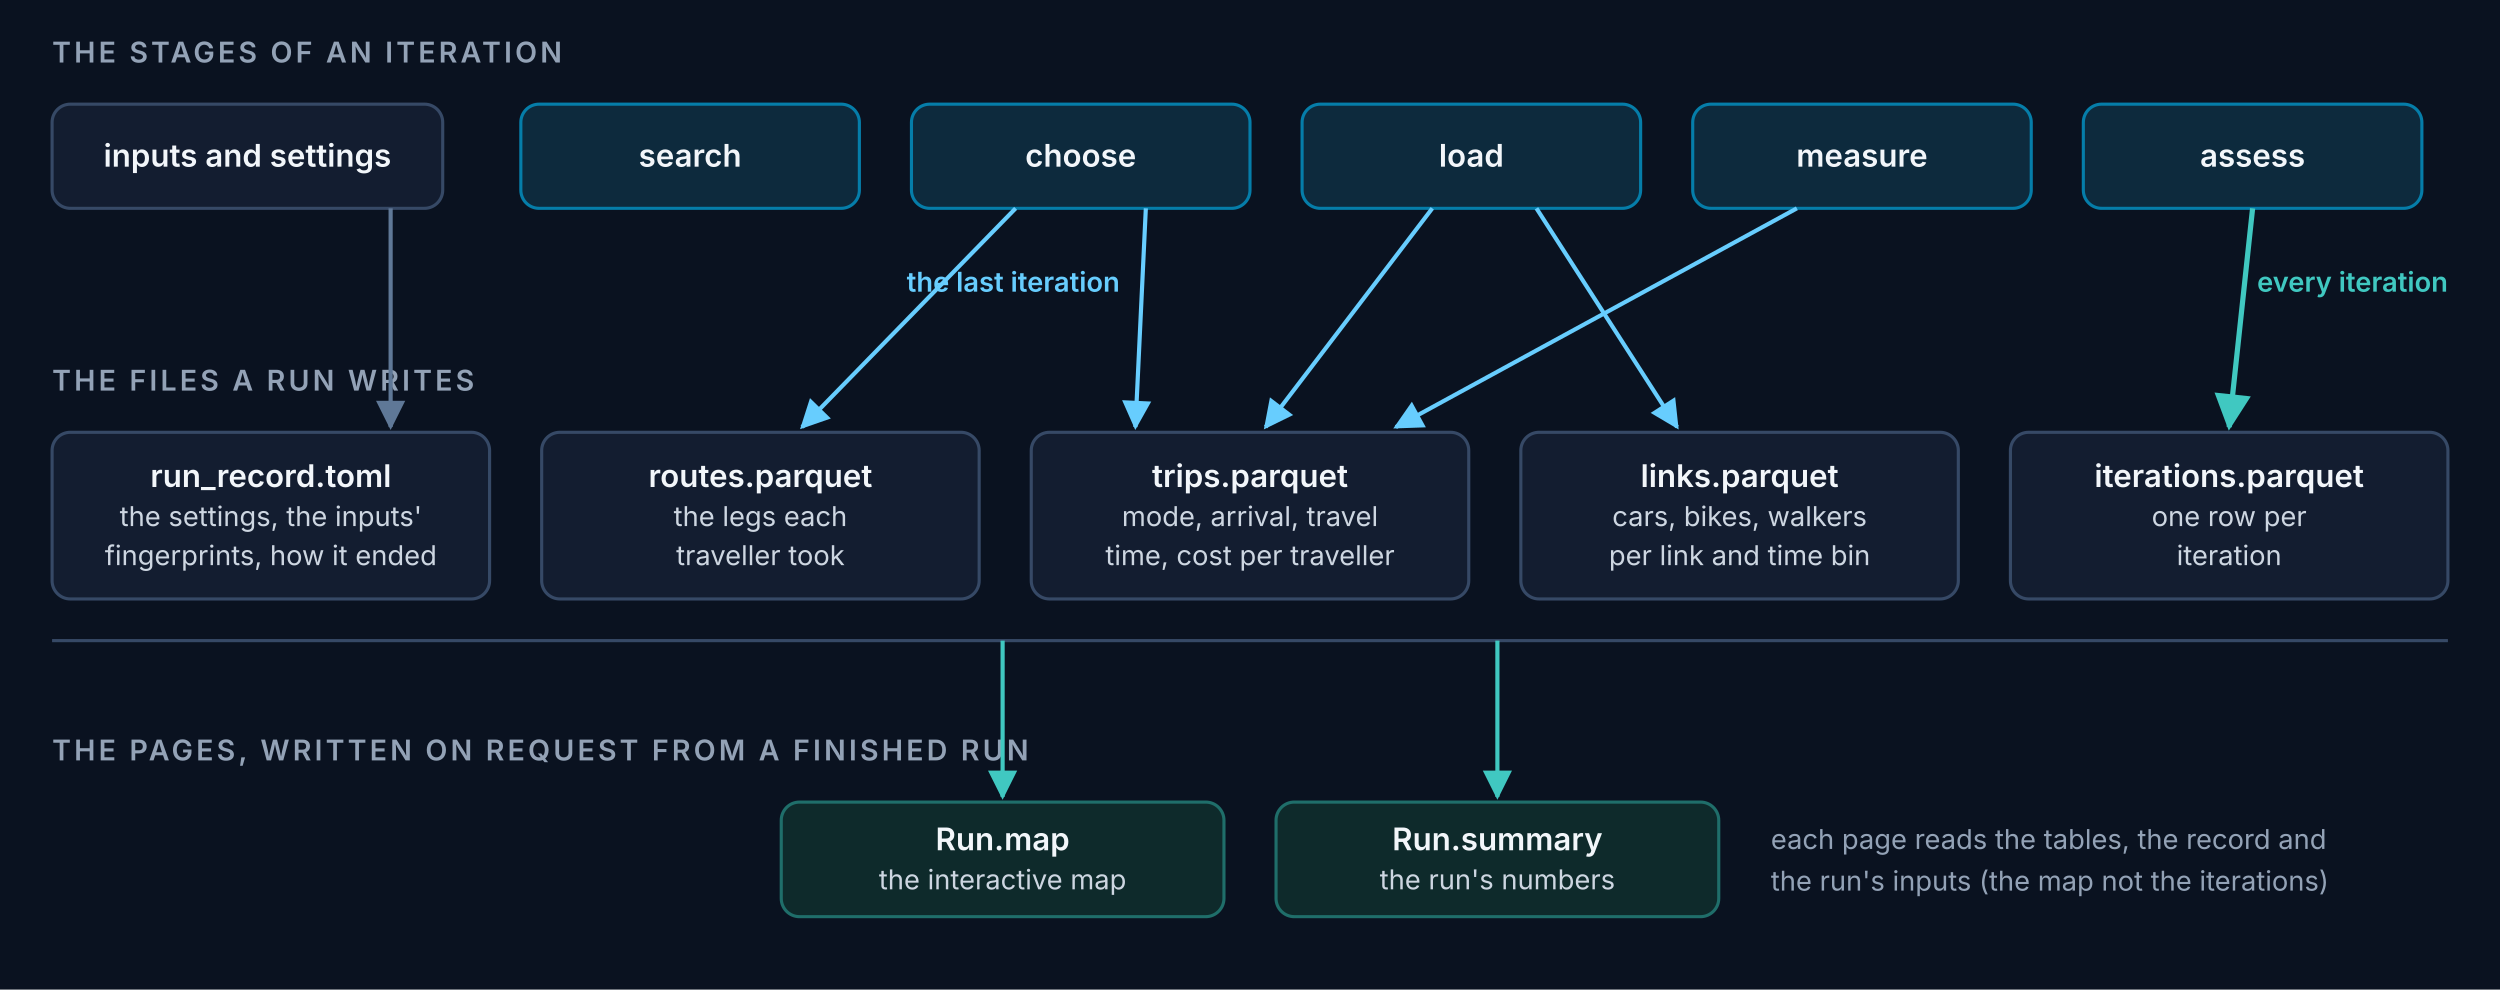
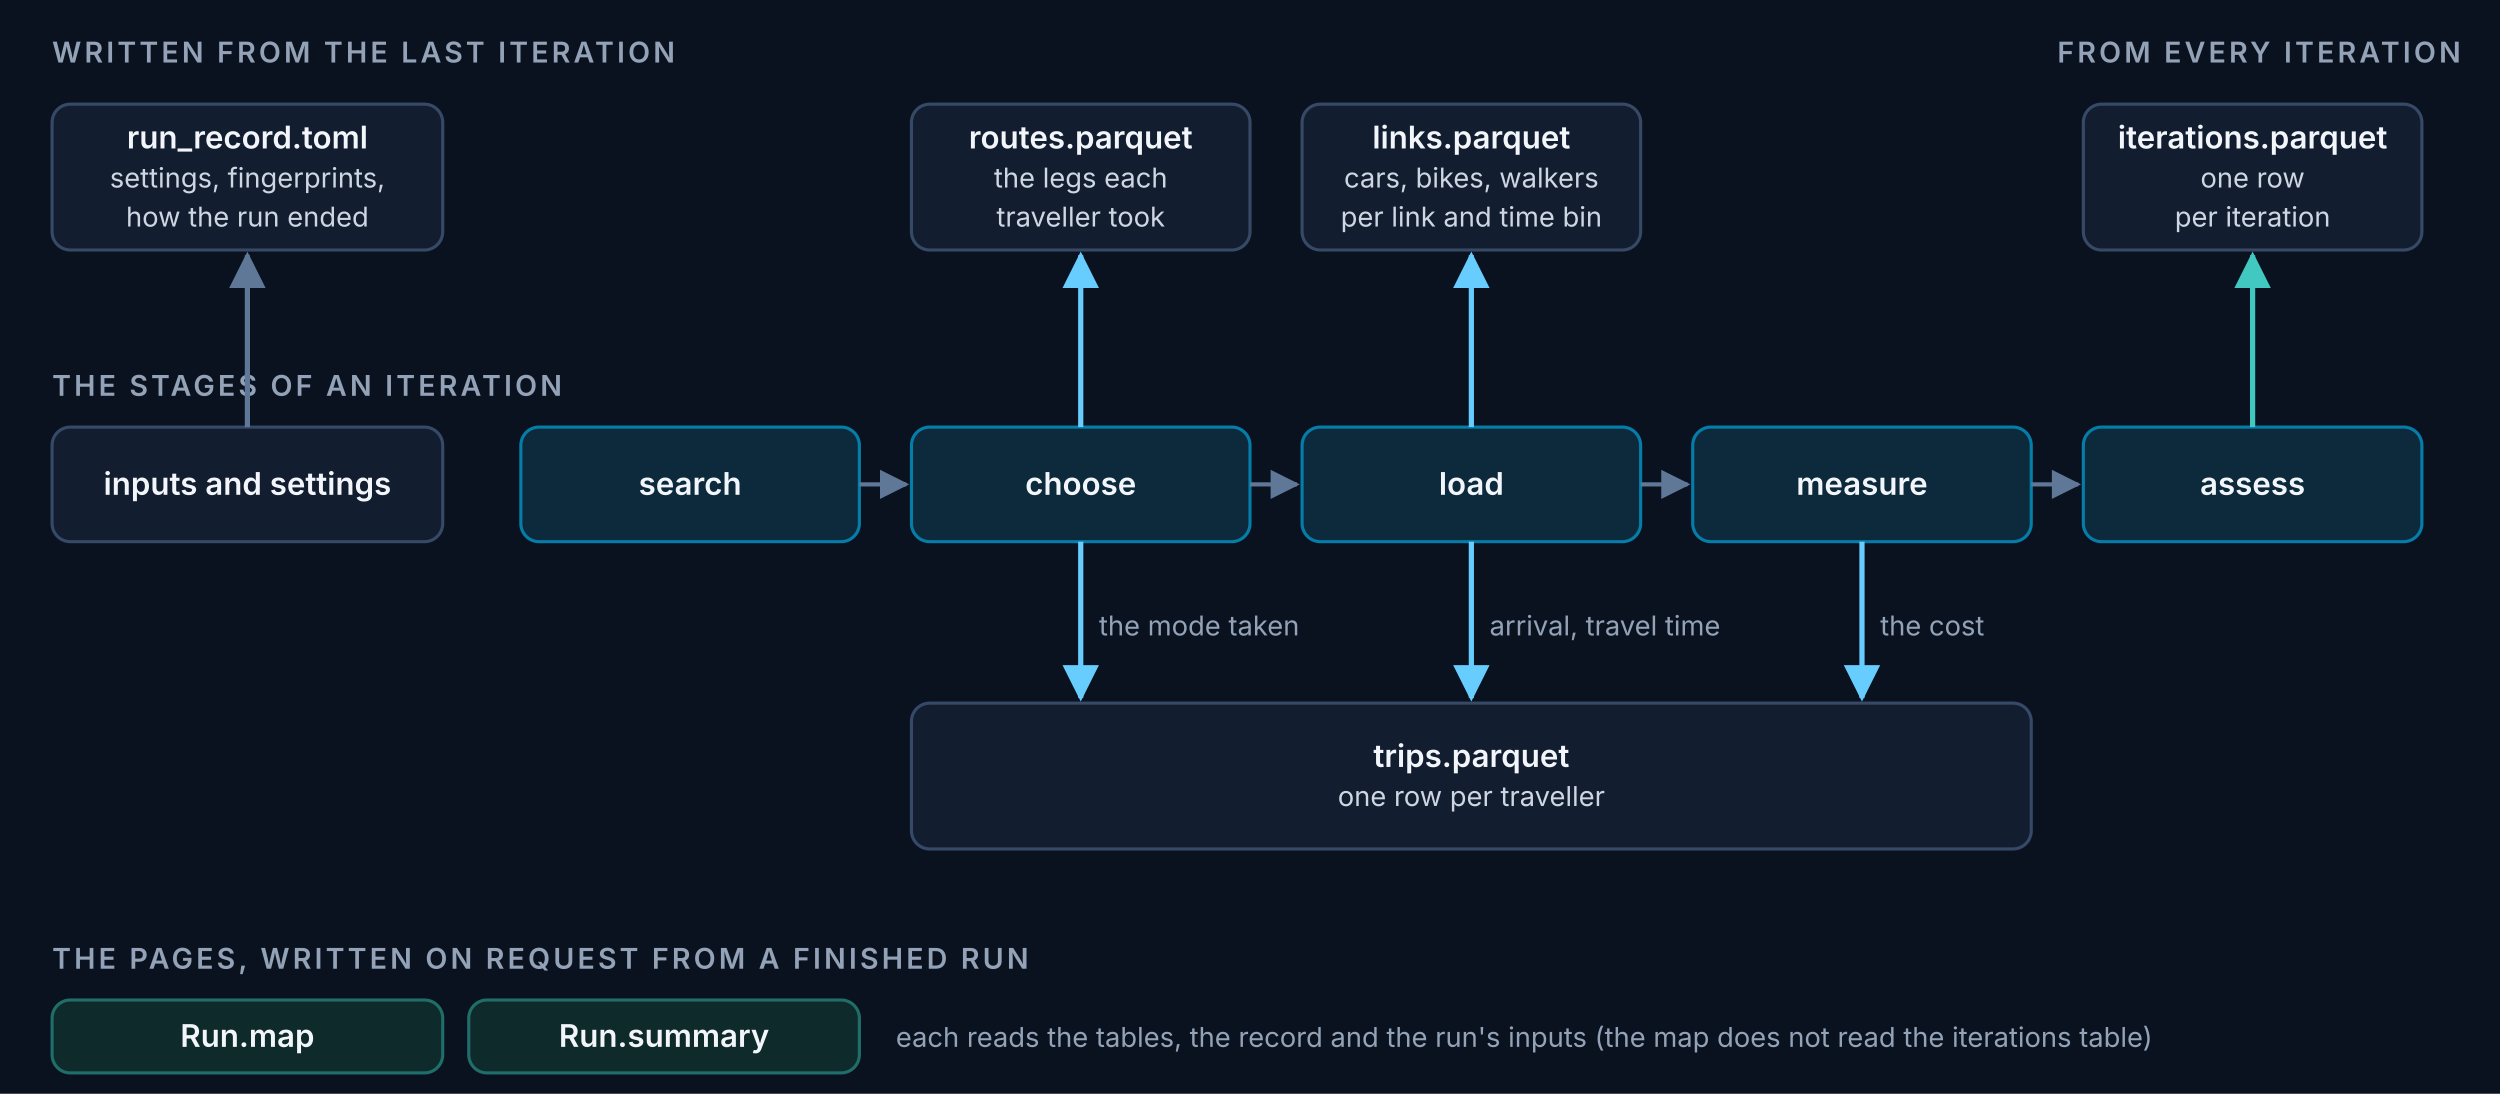
- <svg xmlns="http://www.w3.org/2000/svg" viewBox="0 0 960 380" width="960" height="380" role="img" aria-label="Where each output comes from: the iterations table from every iteration's assessment, the other tables from the last iteration, the record from the inputs and settings, the pages from the files">
-   <rect width="960" height="380" fill="#0a1220" />
+ <svg xmlns="http://www.w3.org/2000/svg" viewBox="0 0 960 420" width="960" height="420" role="img" aria-label="Where each output comes from: the iterations table from every iteration's assessment, the trips, links and routes tables from the last iteration, the record from the inputs and settings, the pages from the files">
+   <rect width="960" height="420" fill="#0a1220" />
  <marker id="m40c8c1" viewBox="0 0 10 10" refX="9" refY="5" markerWidth="7" markerHeight="7" orient="auto-start-reverse">
    <path d="M 0 0 L 10 5 L 0 10 z" fill="#40c8c1" />
  </marker>
  <marker id="m5f7897" viewBox="0 0 10 10" refX="9" refY="5" markerWidth="7" markerHeight="7" orient="auto-start-reverse">
    <path d="M 0 0 L 10 5 L 0 10 z" fill="#5f7897" />
  </marker>
  <marker id="m67cdfe" viewBox="0 0 10 10" refX="9" refY="5" markerWidth="7" markerHeight="7" orient="auto-start-reverse">
    <path d="M 0 0 L 10 5 L 0 10 z" fill="#67cdfe" />
  </marker>
-   <text x="20" y="24" font-family="Inter, 'Helvetica Neue', 'Segoe UI', Arial, sans-serif" font-size="11" font-weight="600" text-anchor="start" fill="#93a2b6" letter-spacing="1.2">THE STAGES OF AN ITERATION</text>
-   <text x="20" y="150" font-family="Inter, 'Helvetica Neue', 'Segoe UI', Arial, sans-serif" font-size="11" font-weight="600" text-anchor="start" fill="#93a2b6" letter-spacing="1.2">THE FILES A RUN WRITES</text>
-   <text x="20" y="292" font-family="Inter, 'Helvetica Neue', 'Segoe UI', Arial, sans-serif" font-size="11" font-weight="600" text-anchor="start" fill="#93a2b6" letter-spacing="1.2">THE PAGES, WRITTEN ON REQUEST FROM A FINISHED RUN</text>
-   <rect x="200" y="40" width="130" height="40" rx="7" fill="#0d2a3d" stroke="#057da9" stroke-width="1.2" />
-   <text x="265.0" y="64.0" font-family="Inter, 'Helvetica Neue', 'Segoe UI', Arial, sans-serif" font-size="12" font-weight="600" text-anchor="middle" fill="#f2f6fa">search</text>
-   <rect x="350" y="40" width="130" height="40" rx="7" fill="#0d2a3d" stroke="#057da9" stroke-width="1.2" />
-   <text x="415.0" y="64.0" font-family="Inter, 'Helvetica Neue', 'Segoe UI', Arial, sans-serif" font-size="12" font-weight="600" text-anchor="middle" fill="#f2f6fa">choose</text>
-   <rect x="500" y="40" width="130" height="40" rx="7" fill="#0d2a3d" stroke="#057da9" stroke-width="1.2" />
-   <text x="565.0" y="64.0" font-family="Inter, 'Helvetica Neue', 'Segoe UI', Arial, sans-serif" font-size="12" font-weight="600" text-anchor="middle" fill="#f2f6fa">load</text>
-   <rect x="650" y="40" width="130" height="40" rx="7" fill="#0d2a3d" stroke="#057da9" stroke-width="1.2" />
-   <text x="715.0" y="64.0" font-family="Inter, 'Helvetica Neue', 'Segoe UI', Arial, sans-serif" font-size="12" font-weight="600" text-anchor="middle" fill="#f2f6fa">measure</text>
-   <rect x="800" y="40" width="130" height="40" rx="7" fill="#0d2a3d" stroke="#057da9" stroke-width="1.2" />
-   <text x="865.0" y="64.0" font-family="Inter, 'Helvetica Neue', 'Segoe UI', Arial, sans-serif" font-size="12" font-weight="600" text-anchor="middle" fill="#f2f6fa">assess</text>
-   <rect x="20" y="40" width="150" height="40" rx="7" fill="#131d30" stroke="#364966" stroke-width="1.2" />
-   <text x="95.0" y="64.0" font-family="Inter, 'Helvetica Neue', 'Segoe UI', Arial, sans-serif" font-size="12" font-weight="600" text-anchor="middle" fill="#f2f6fa">inputs and settings</text>
-   <rect x="20" y="166" width="168" height="64" rx="7" fill="#131d30" stroke="#364966" stroke-width="1.2" />
-   <text x="104.0" y="187.0" font-family="Inter, 'Helvetica Neue', 'Segoe UI', Arial, sans-serif" font-size="12" font-weight="600" text-anchor="middle" fill="#f2f6fa">run_record.toml</text>
-   <text x="104.0" y="202.0" font-family="Inter, 'Helvetica Neue', 'Segoe UI', Arial, sans-serif" font-size="10.5" font-weight="400" text-anchor="middle" fill="#cdd6e1">the settings, the inputs'</text>
-   <text x="104.0" y="217.0" font-family="Inter, 'Helvetica Neue', 'Segoe UI', Arial, sans-serif" font-size="10.5" font-weight="400" text-anchor="middle" fill="#cdd6e1">fingerprints, how it ended</text>
-   <rect x="208" y="166" width="168" height="64" rx="7" fill="#131d30" stroke="#364966" stroke-width="1.2" />
-   <text x="292.0" y="187.0" font-family="Inter, 'Helvetica Neue', 'Segoe UI', Arial, sans-serif" font-size="12" font-weight="600" text-anchor="middle" fill="#f2f6fa">routes.parquet</text>
-   <text x="292.0" y="202.0" font-family="Inter, 'Helvetica Neue', 'Segoe UI', Arial, sans-serif" font-size="10.5" font-weight="400" text-anchor="middle" fill="#cdd6e1">the legs each</text>
-   <text x="292.0" y="217.0" font-family="Inter, 'Helvetica Neue', 'Segoe UI', Arial, sans-serif" font-size="10.5" font-weight="400" text-anchor="middle" fill="#cdd6e1">traveller took</text>
-   <rect x="396" y="166" width="168" height="64" rx="7" fill="#131d30" stroke="#364966" stroke-width="1.2" />
-   <text x="480.0" y="187.0" font-family="Inter, 'Helvetica Neue', 'Segoe UI', Arial, sans-serif" font-size="12" font-weight="600" text-anchor="middle" fill="#f2f6fa">trips.parquet</text>
-   <text x="480.0" y="202.0" font-family="Inter, 'Helvetica Neue', 'Segoe UI', Arial, sans-serif" font-size="10.5" font-weight="400" text-anchor="middle" fill="#cdd6e1">mode, arrival, travel</text>
-   <text x="480.0" y="217.0" font-family="Inter, 'Helvetica Neue', 'Segoe UI', Arial, sans-serif" font-size="10.5" font-weight="400" text-anchor="middle" fill="#cdd6e1">time, cost per traveller</text>
-   <rect x="584" y="166" width="168" height="64" rx="7" fill="#131d30" stroke="#364966" stroke-width="1.2" />
-   <text x="668.0" y="187.0" font-family="Inter, 'Helvetica Neue', 'Segoe UI', Arial, sans-serif" font-size="12" font-weight="600" text-anchor="middle" fill="#f2f6fa">links.parquet</text>
-   <text x="668.0" y="202.0" font-family="Inter, 'Helvetica Neue', 'Segoe UI', Arial, sans-serif" font-size="10.5" font-weight="400" text-anchor="middle" fill="#cdd6e1">cars, bikes, walkers</text>
-   <text x="668.0" y="217.0" font-family="Inter, 'Helvetica Neue', 'Segoe UI', Arial, sans-serif" font-size="10.5" font-weight="400" text-anchor="middle" fill="#cdd6e1">per link and time bin</text>
-   <rect x="772" y="166" width="168" height="64" rx="7" fill="#131d30" stroke="#364966" stroke-width="1.2" />
-   <text x="856.0" y="187.0" font-family="Inter, 'Helvetica Neue', 'Segoe UI', Arial, sans-serif" font-size="12" font-weight="600" text-anchor="middle" fill="#f2f6fa">iterations.parquet</text>
-   <text x="856.0" y="202.0" font-family="Inter, 'Helvetica Neue', 'Segoe UI', Arial, sans-serif" font-size="10.5" font-weight="400" text-anchor="middle" fill="#cdd6e1">one row per</text>
-   <text x="856.0" y="217.0" font-family="Inter, 'Helvetica Neue', 'Segoe UI', Arial, sans-serif" font-size="10.5" font-weight="400" text-anchor="middle" fill="#cdd6e1">iteration</text>
-   <path d="M 150 80 L 150 164" fill="none" stroke="#5f7897" stroke-width="1.6" marker-end="url(#m5f7897)" />
-   <path d="M 390 80 L 308 164" fill="none" stroke="#67cdfe" stroke-width="1.6" marker-end="url(#m67cdfe)" />
-   <path d="M 440 80 L 436 164" fill="none" stroke="#67cdfe" stroke-width="1.6" marker-end="url(#m67cdfe)" />
-   <path d="M 550 80 L 486 164" fill="none" stroke="#67cdfe" stroke-width="1.6" marker-end="url(#m67cdfe)" />
-   <path d="M 590 80 L 644 164" fill="none" stroke="#67cdfe" stroke-width="1.6" marker-end="url(#m67cdfe)" />
-   <path d="M 690 80 L 536 164" fill="none" stroke="#67cdfe" stroke-width="1.6" marker-end="url(#m67cdfe)" />
-   <path d="M 865 80 L 856 164" fill="none" stroke="#40c8c1" stroke-width="2" marker-end="url(#m40c8c1)" />
-   <text x="940" y="112" font-family="Inter, 'Helvetica Neue', 'Segoe UI', Arial, sans-serif" font-size="10.5" font-weight="600" text-anchor="end" fill="#40c8c1">every iteration</text>
-   <text x="430" y="112" font-family="Inter, 'Helvetica Neue', 'Segoe UI', Arial, sans-serif" font-size="10.5" font-weight="600" text-anchor="end" fill="#67cdfe">the last iteration</text>
-   <rect x="300" y="308" width="170" height="44" rx="7" fill="#0e2a2b" stroke="#1f6e6a" stroke-width="1.2" />
-   <text x="385.0" y="326.5" font-family="Inter, 'Helvetica Neue', 'Segoe UI', Arial, sans-serif" font-size="12" font-weight="600" text-anchor="middle" fill="#f2f6fa">Run.map</text>
-   <text x="385.0" y="341.5" font-family="Inter, 'Helvetica Neue', 'Segoe UI', Arial, sans-serif" font-size="10.5" font-weight="400" text-anchor="middle" fill="#cdd6e1">the interactive map</text>
-   <rect x="490" y="308" width="170" height="44" rx="7" fill="#0e2a2b" stroke="#1f6e6a" stroke-width="1.2" />
-   <text x="575.0" y="326.5" font-family="Inter, 'Helvetica Neue', 'Segoe UI', Arial, sans-serif" font-size="12" font-weight="600" text-anchor="middle" fill="#f2f6fa">Run.summary</text>
-   <text x="575.0" y="341.5" font-family="Inter, 'Helvetica Neue', 'Segoe UI', Arial, sans-serif" font-size="10.5" font-weight="400" text-anchor="middle" fill="#cdd6e1">the run's numbers</text>
-   <path d="M 20 246 L 940 246" fill="none" stroke="#364966" stroke-width="1.2" />
-   <path d="M 385 246 L 385 306" fill="none" stroke="#40c8c1" stroke-width="1.6" marker-end="url(#m40c8c1)" />
-   <path d="M 575 246 L 575 306" fill="none" stroke="#40c8c1" stroke-width="1.6" marker-end="url(#m40c8c1)" />
-   <text x="680" y="326" font-family="Inter, 'Helvetica Neue', 'Segoe UI', Arial, sans-serif" font-size="10.5" font-weight="400" text-anchor="start" fill="#93a2b6">each page reads the tables, the record and</text>
-   <text x="680" y="342" font-family="Inter, 'Helvetica Neue', 'Segoe UI', Arial, sans-serif" font-size="10.5" font-weight="400" text-anchor="start" fill="#93a2b6">the run's inputs (the map not the iterations)</text>
+   <text x="20" y="24" font-family="Inter, 'Helvetica Neue', 'Segoe UI', Arial, sans-serif" font-size="11" font-weight="600" text-anchor="start" fill="#93a2b6" letter-spacing="1.2">WRITTEN FROM THE LAST ITERATION</text>
+   <text x="790" y="24" font-family="Inter, 'Helvetica Neue', 'Segoe UI', Arial, sans-serif" font-size="11" font-weight="600" text-anchor="start" fill="#93a2b6" letter-spacing="1.2">FROM EVERY ITERATION</text>
+   <rect x="20" y="40" width="150" height="56" rx="7" fill="#131d30" stroke="#364966" stroke-width="1.2" />
+   <text x="95.0" y="57.0" font-family="Inter, 'Helvetica Neue', 'Segoe UI', Arial, sans-serif" font-size="12" font-weight="600" text-anchor="middle" fill="#f2f6fa">run_record.toml</text>
+   <text x="95.0" y="72.0" font-family="Inter, 'Helvetica Neue', 'Segoe UI', Arial, sans-serif" font-size="10.5" font-weight="400" text-anchor="middle" fill="#cdd6e1">settings, fingerprints,</text>
+   <text x="95.0" y="87.0" font-family="Inter, 'Helvetica Neue', 'Segoe UI', Arial, sans-serif" font-size="10.5" font-weight="400" text-anchor="middle" fill="#cdd6e1">how the run ended</text>
+   <rect x="350" y="40" width="130" height="56" rx="7" fill="#131d30" stroke="#364966" stroke-width="1.2" />
+   <text x="415.0" y="57.0" font-family="Inter, 'Helvetica Neue', 'Segoe UI', Arial, sans-serif" font-size="12" font-weight="600" text-anchor="middle" fill="#f2f6fa">routes.parquet</text>
+   <text x="415.0" y="72.0" font-family="Inter, 'Helvetica Neue', 'Segoe UI', Arial, sans-serif" font-size="10.5" font-weight="400" text-anchor="middle" fill="#cdd6e1">the legs each</text>
+   <text x="415.0" y="87.0" font-family="Inter, 'Helvetica Neue', 'Segoe UI', Arial, sans-serif" font-size="10.5" font-weight="400" text-anchor="middle" fill="#cdd6e1">traveller took</text>
+   <rect x="500" y="40" width="130" height="56" rx="7" fill="#131d30" stroke="#364966" stroke-width="1.2" />
+   <text x="565.0" y="57.0" font-family="Inter, 'Helvetica Neue', 'Segoe UI', Arial, sans-serif" font-size="12" font-weight="600" text-anchor="middle" fill="#f2f6fa">links.parquet</text>
+   <text x="565.0" y="72.0" font-family="Inter, 'Helvetica Neue', 'Segoe UI', Arial, sans-serif" font-size="10.5" font-weight="400" text-anchor="middle" fill="#cdd6e1">cars, bikes, walkers</text>
+   <text x="565.0" y="87.0" font-family="Inter, 'Helvetica Neue', 'Segoe UI', Arial, sans-serif" font-size="10.5" font-weight="400" text-anchor="middle" fill="#cdd6e1">per link and time bin</text>
+   <rect x="800" y="40" width="130" height="56" rx="7" fill="#131d30" stroke="#364966" stroke-width="1.2" />
+   <text x="865.0" y="57.0" font-family="Inter, 'Helvetica Neue', 'Segoe UI', Arial, sans-serif" font-size="12" font-weight="600" text-anchor="middle" fill="#f2f6fa">iterations.parquet</text>
+   <text x="865.0" y="72.0" font-family="Inter, 'Helvetica Neue', 'Segoe UI', Arial, sans-serif" font-size="10.5" font-weight="400" text-anchor="middle" fill="#cdd6e1">one row</text>
+   <text x="865.0" y="87.0" font-family="Inter, 'Helvetica Neue', 'Segoe UI', Arial, sans-serif" font-size="10.5" font-weight="400" text-anchor="middle" fill="#cdd6e1">per iteration</text>
+   <text x="20" y="152" font-family="Inter, 'Helvetica Neue', 'Segoe UI', Arial, sans-serif" font-size="11" font-weight="600" text-anchor="start" fill="#93a2b6" letter-spacing="1.2">THE STAGES OF AN ITERATION</text>
+   <rect x="20" y="164" width="150" height="44" rx="7" fill="#131d30" stroke="#364966" stroke-width="1.2" />
+   <text x="95.0" y="190.0" font-family="Inter, 'Helvetica Neue', 'Segoe UI', Arial, sans-serif" font-size="12" font-weight="600" text-anchor="middle" fill="#f2f6fa">inputs and settings</text>
+   <rect x="200" y="164" width="130" height="44" rx="7" fill="#0d2a3d" stroke="#057da9" stroke-width="1.2" />
+   <text x="265.0" y="190.0" font-family="Inter, 'Helvetica Neue', 'Segoe UI', Arial, sans-serif" font-size="12" font-weight="600" text-anchor="middle" fill="#f2f6fa">search</text>
+   <rect x="350" y="164" width="130" height="44" rx="7" fill="#0d2a3d" stroke="#057da9" stroke-width="1.2" />
+   <text x="415.0" y="190.0" font-family="Inter, 'Helvetica Neue', 'Segoe UI', Arial, sans-serif" font-size="12" font-weight="600" text-anchor="middle" fill="#f2f6fa">choose</text>
+   <rect x="500" y="164" width="130" height="44" rx="7" fill="#0d2a3d" stroke="#057da9" stroke-width="1.2" />
+   <text x="565.0" y="190.0" font-family="Inter, 'Helvetica Neue', 'Segoe UI', Arial, sans-serif" font-size="12" font-weight="600" text-anchor="middle" fill="#f2f6fa">load</text>
+   <rect x="650" y="164" width="130" height="44" rx="7" fill="#0d2a3d" stroke="#057da9" stroke-width="1.2" />
+   <text x="715.0" y="190.0" font-family="Inter, 'Helvetica Neue', 'Segoe UI', Arial, sans-serif" font-size="12" font-weight="600" text-anchor="middle" fill="#f2f6fa">measure</text>
+   <rect x="800" y="164" width="130" height="44" rx="7" fill="#0d2a3d" stroke="#057da9" stroke-width="1.2" />
+   <text x="865.0" y="190.0" font-family="Inter, 'Helvetica Neue', 'Segoe UI', Arial, sans-serif" font-size="12" font-weight="600" text-anchor="middle" fill="#f2f6fa">assess</text>
+   <path d="M 330 186 L 348 186" fill="none" stroke="#5f7897" stroke-width="1.6" marker-end="url(#m5f7897)" />
+   <path d="M 480 186 L 498 186" fill="none" stroke="#5f7897" stroke-width="1.6" marker-end="url(#m5f7897)" />
+   <path d="M 630 186 L 648 186" fill="none" stroke="#5f7897" stroke-width="1.6" marker-end="url(#m5f7897)" />
+   <path d="M 780 186 L 798 186" fill="none" stroke="#5f7897" stroke-width="1.6" marker-end="url(#m5f7897)" />
+   <path d="M 95 164 L 95 98" fill="none" stroke="#5f7897" stroke-width="2" marker-end="url(#m5f7897)" />
+   <path d="M 415 164 L 415 98" fill="none" stroke="#67cdfe" stroke-width="2" marker-end="url(#m67cdfe)" />
+   <path d="M 565 164 L 565 98" fill="none" stroke="#67cdfe" stroke-width="2" marker-end="url(#m67cdfe)" />
+   <path d="M 865 164 L 865 98" fill="none" stroke="#40c8c1" stroke-width="2" marker-end="url(#m40c8c1)" />
+   <rect x="350" y="270" width="430" height="56" rx="7" fill="#131d30" stroke="#364966" stroke-width="1.2" />
+   <text x="565.0" y="294.5" font-family="Inter, 'Helvetica Neue', 'Segoe UI', Arial, sans-serif" font-size="12" font-weight="600" text-anchor="middle" fill="#f2f6fa">trips.parquet</text>
+   <text x="565.0" y="309.5" font-family="Inter, 'Helvetica Neue', 'Segoe UI', Arial, sans-serif" font-size="10.5" font-weight="400" text-anchor="middle" fill="#cdd6e1">one row per traveller</text>
+   <path d="M 415 208 L 415 268" fill="none" stroke="#67cdfe" stroke-width="2" marker-end="url(#m67cdfe)" />
+   <text x="422" y="244" font-family="Inter, 'Helvetica Neue', 'Segoe UI', Arial, sans-serif" font-size="10.5" font-weight="400" text-anchor="start" fill="#93a2b6">the mode taken</text>
+   <path d="M 565 208 L 565 268" fill="none" stroke="#67cdfe" stroke-width="2" marker-end="url(#m67cdfe)" />
+   <text x="572" y="244" font-family="Inter, 'Helvetica Neue', 'Segoe UI', Arial, sans-serif" font-size="10.5" font-weight="400" text-anchor="start" fill="#93a2b6">arrival, travel time</text>
+   <path d="M 715 208 L 715 268" fill="none" stroke="#67cdfe" stroke-width="2" marker-end="url(#m67cdfe)" />
+   <text x="722" y="244" font-family="Inter, 'Helvetica Neue', 'Segoe UI', Arial, sans-serif" font-size="10.5" font-weight="400" text-anchor="start" fill="#93a2b6">the cost</text>
+   <text x="20" y="372" font-family="Inter, 'Helvetica Neue', 'Segoe UI', Arial, sans-serif" font-size="11" font-weight="600" text-anchor="start" fill="#93a2b6" letter-spacing="1.2">THE PAGES, WRITTEN ON REQUEST FROM A FINISHED RUN</text>
+   <rect x="20" y="384" width="150" height="28" rx="7" fill="#0e2a2b" stroke="#1f6e6a" stroke-width="1.2" />
+   <text x="95.0" y="402.0" font-family="Inter, 'Helvetica Neue', 'Segoe UI', Arial, sans-serif" font-size="12" font-weight="600" text-anchor="middle" fill="#f2f6fa">Run.map</text>
+   <rect x="180" y="384" width="150" height="28" rx="7" fill="#0e2a2b" stroke="#1f6e6a" stroke-width="1.2" />
+   <text x="255.0" y="402.0" font-family="Inter, 'Helvetica Neue', 'Segoe UI', Arial, sans-serif" font-size="12" font-weight="600" text-anchor="middle" fill="#f2f6fa">Run.summary</text>
+   <text x="344" y="402" font-family="Inter, 'Helvetica Neue', 'Segoe UI', Arial, sans-serif" font-size="10.5" font-weight="400" text-anchor="start" fill="#93a2b6">each reads the tables, the record and the run's inputs (the map does not read the iterations table)</text>
</svg>
